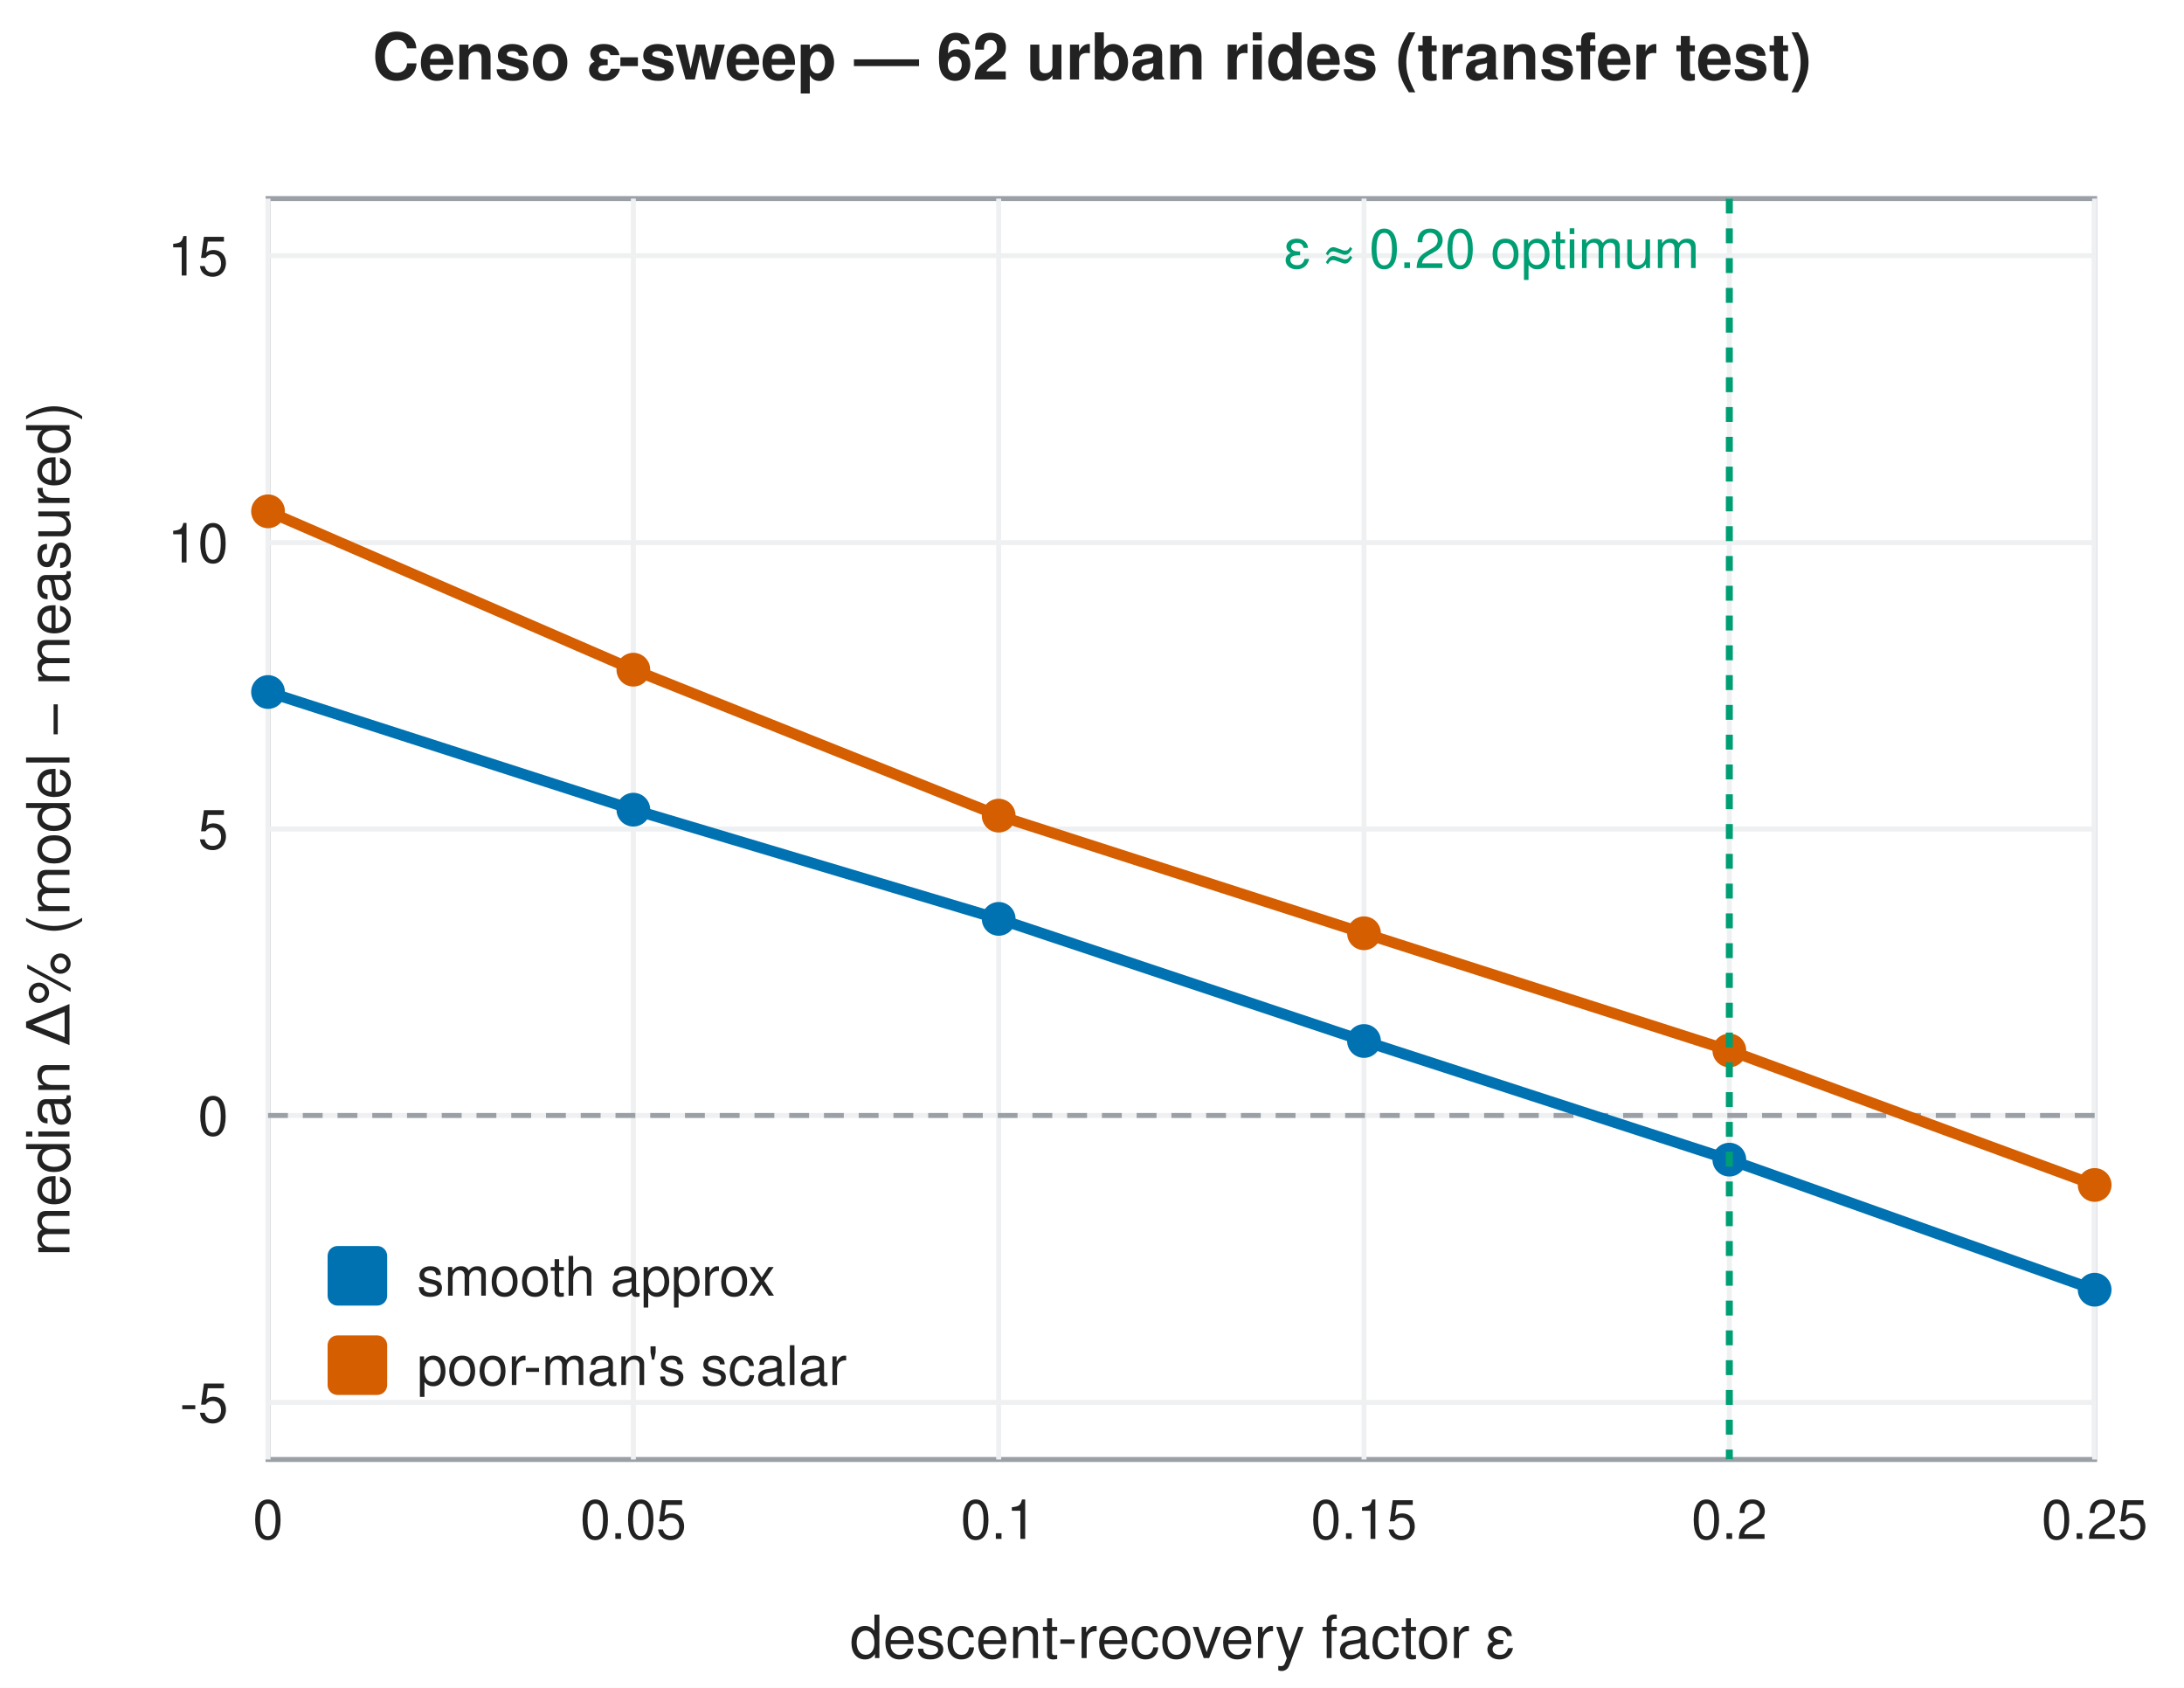
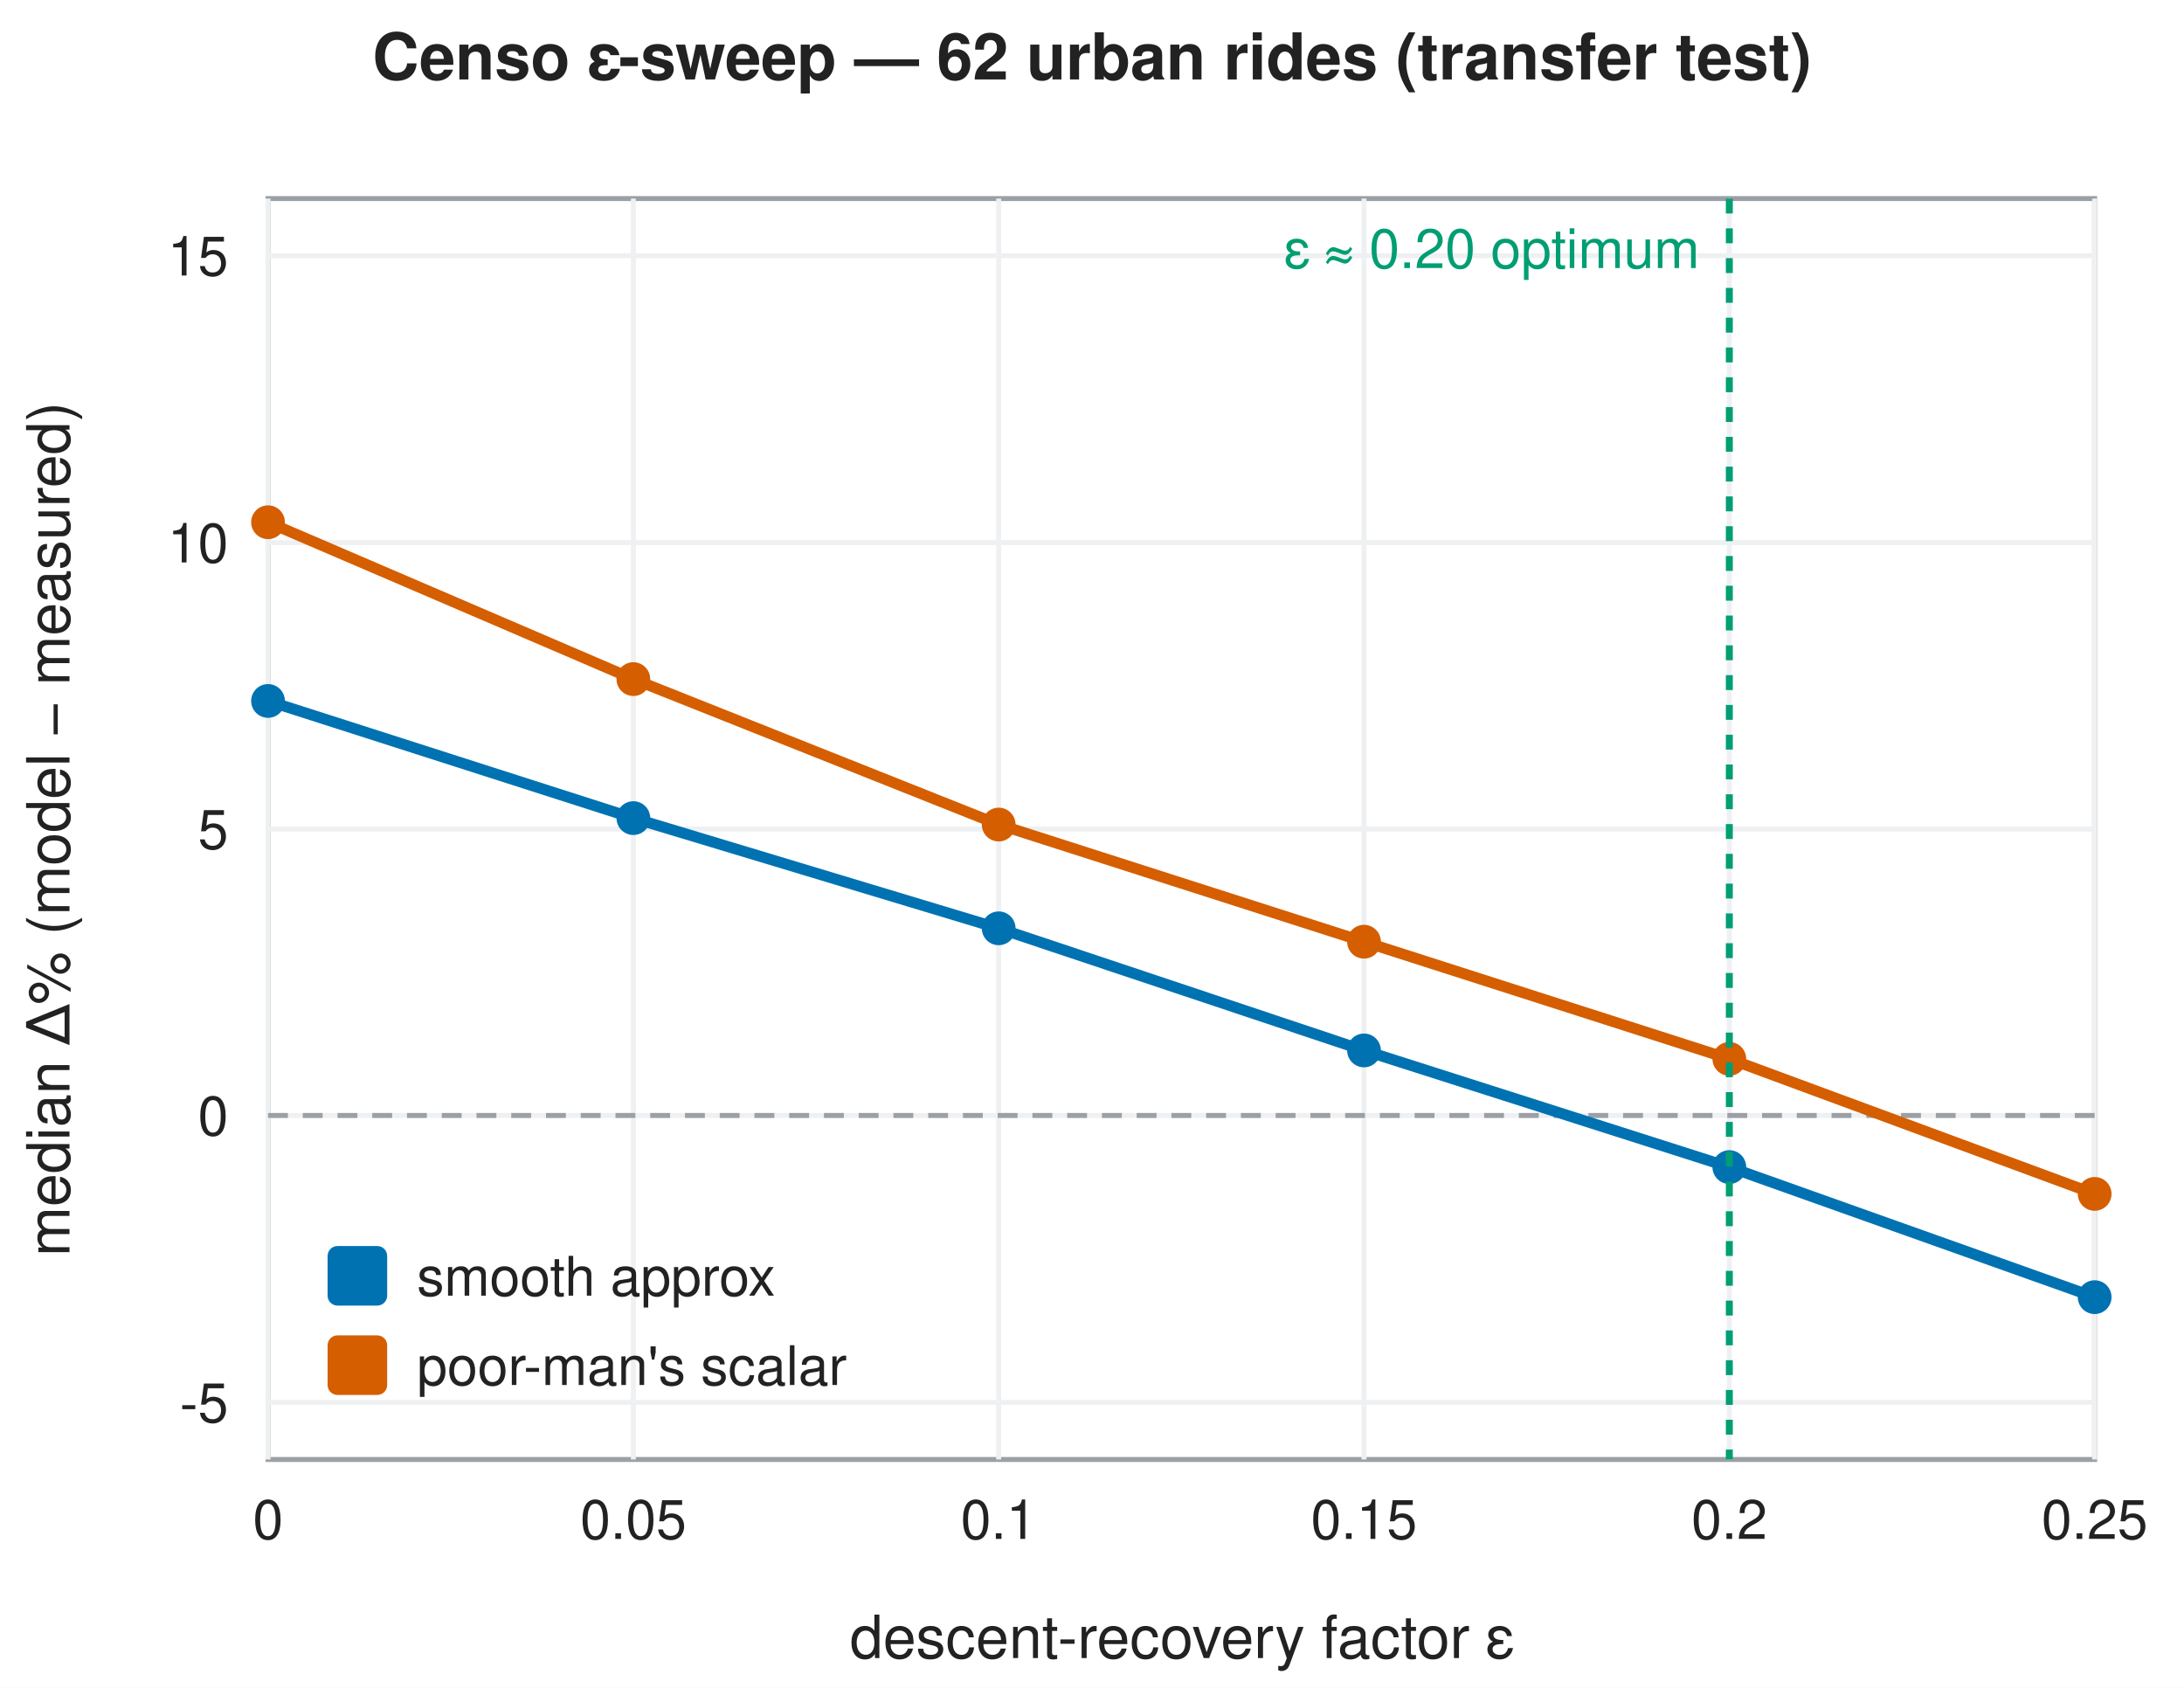
<svg xmlns="http://www.w3.org/2000/svg" viewBox="0 0 440 340" width="440" height="340" font-size="12">
  <rect width="440" height="340" fill="#fff" />
  <rect x="54" y="40" width="368" height="254" fill="#fff" stroke="#9aa0a6" stroke-width="1" />
  <text x="220" y="16" text-anchor="middle" font-family="-apple-system,Segoe UI,Helvetica,Arial,sans-serif" font-size="13" font-weight="600" fill="#222222">Censo ε-sweep — 62 urban rides (transfer test)</text>
  <line x1="54.0" y1="40" x2="54.0" y2="294" stroke="#eef0f2" stroke-width="1" />
  <text x="54.0" y="310" text-anchor="middle" font-family="-apple-system,Segoe UI,Helvetica,Arial,sans-serif" font-size="11" fill="#222222">0</text>
  <line x1="127.6" y1="40" x2="127.6" y2="294" stroke="#eef0f2" stroke-width="1" />
  <text x="127.6" y="310" text-anchor="middle" font-family="-apple-system,Segoe UI,Helvetica,Arial,sans-serif" font-size="11" fill="#222222">0.05</text>
  <line x1="201.2" y1="40" x2="201.2" y2="294" stroke="#eef0f2" stroke-width="1" />
  <text x="201.2" y="310" text-anchor="middle" font-family="-apple-system,Segoe UI,Helvetica,Arial,sans-serif" font-size="11" fill="#222222">0.1</text>
  <line x1="274.8" y1="40" x2="274.8" y2="294" stroke="#eef0f2" stroke-width="1" />
  <text x="274.8" y="310" text-anchor="middle" font-family="-apple-system,Segoe UI,Helvetica,Arial,sans-serif" font-size="11" fill="#222222">0.15</text>
  <line x1="348.4" y1="40" x2="348.4" y2="294" stroke="#eef0f2" stroke-width="1" />
  <text x="348.4" y="310" text-anchor="middle" font-family="-apple-system,Segoe UI,Helvetica,Arial,sans-serif" font-size="11" fill="#222222">0.2</text>
  <line x1="422.0" y1="40" x2="422.0" y2="294" stroke="#eef0f2" stroke-width="1" />
  <text x="422.0" y="310" text-anchor="middle" font-family="-apple-system,Segoe UI,Helvetica,Arial,sans-serif" font-size="11" fill="#222222">0.25</text>
  <line x1="54" y1="282.5" x2="422" y2="282.5" stroke="#eef0f2" stroke-width="1" />
  <text x="46" y="286.5" text-anchor="end" font-family="-apple-system,Segoe UI,Helvetica,Arial,sans-serif" font-size="11" fill="#222222">-5</text>
  <line x1="54" y1="224.7" x2="422" y2="224.7" stroke="#eef0f2" stroke-width="1" />
  <text x="46" y="228.7" text-anchor="end" font-family="-apple-system,Segoe UI,Helvetica,Arial,sans-serif" font-size="11" fill="#222222">0</text>
  <line x1="54" y1="167.0" x2="422" y2="167.0" stroke="#eef0f2" stroke-width="1" />
  <text x="46" y="171.0" text-anchor="end" font-family="-apple-system,Segoe UI,Helvetica,Arial,sans-serif" font-size="11" fill="#222222">5</text>
  <line x1="54" y1="109.3" x2="422" y2="109.3" stroke="#eef0f2" stroke-width="1" />
  <text x="46" y="113.3" text-anchor="end" font-family="-apple-system,Segoe UI,Helvetica,Arial,sans-serif" font-size="11" fill="#222222">10</text>
  <line x1="54" y1="51.5" x2="422" y2="51.5" stroke="#eef0f2" stroke-width="1" />
  <text x="46" y="55.5" text-anchor="end" font-family="-apple-system,Segoe UI,Helvetica,Arial,sans-serif" font-size="11" fill="#222222">15</text>
  <text x="238" y="334" text-anchor="middle" font-family="-apple-system,Segoe UI,Helvetica,Arial,sans-serif" font-size="12" fill="#222222">descent-recovery factor ε</text>
  <text x="14" y="167" text-anchor="middle" font-family="-apple-system,Segoe UI,Helvetica,Arial,sans-serif" font-size="12" fill="#222222" transform="rotate(-90 14 167)">median Δ%  (model − measured)</text>
  <path d="M54.0,224.7 L422.0,224.7" fill="none" stroke="#9aa0a6" stroke-width="1.0" stroke-dasharray="4 3" />
-   <path d="M54.0,139.4 L127.6,163.1 L201.2,185.1 L274.8,209.7 L348.4,233.6 L422.0,259.8" fill="none" stroke="#0072B2" stroke-width="2.2" class="s0" />
-   <path d="M54.0,103.0 L127.6,134.9 L201.2,164.3 L274.8,188.0 L348.4,211.6 L422.0,238.7" fill="none" stroke="#D55E00" stroke-width="2.2" class="s1" />
-   <circle cx="54.0" cy="139.4" r="3.4" fill="#0072B2" fill-opacity="1.0" stroke="none" stroke-width="0.8" data-tip="smooth · ε = 0.00: median Δ% +7.4" class="s0" />
-   <circle cx="127.6" cy="163.1" r="3.4" fill="#0072B2" fill-opacity="1.0" stroke="none" stroke-width="0.8" data-tip="smooth · ε = 0.05: median Δ% +5.3" class="s0" />
-   <circle cx="201.2" cy="185.1" r="3.4" fill="#0072B2" fill-opacity="1.0" stroke="none" stroke-width="0.8" data-tip="smooth · ε = 0.10: median Δ% +3.4" class="s0" />
-   <circle cx="274.8" cy="209.7" r="3.4" fill="#0072B2" fill-opacity="1.0" stroke="none" stroke-width="0.8" data-tip="smooth · ε = 0.15: median Δ% +1.3" class="s0" />
-   <circle cx="348.4" cy="233.6" r="3.4" fill="#0072B2" fill-opacity="1.0" stroke="none" stroke-width="0.8" data-tip="smooth · ε = 0.20: median Δ% -0.8" class="s0" />
-   <circle cx="422.0" cy="259.8" r="3.4" fill="#0072B2" fill-opacity="1.0" stroke="none" stroke-width="0.8" data-tip="smooth · ε = 0.25: median Δ% -3.0" class="s0" />
-   <circle cx="54.0" cy="103.0" r="3.4" fill="#D55E00" fill-opacity="1.0" stroke="none" stroke-width="0.8" data-tip="poor-man's · ε = 0.00: median Δ% +10.5" class="s1" />
-   <circle cx="127.6" cy="134.9" r="3.4" fill="#D55E00" fill-opacity="1.0" stroke="none" stroke-width="0.8" data-tip="poor-man's · ε = 0.05: median Δ% +7.8" class="s1" />
-   <circle cx="201.2" cy="164.3" r="3.4" fill="#D55E00" fill-opacity="1.0" stroke="none" stroke-width="0.8" data-tip="poor-man's · ε = 0.10: median Δ% +5.2" class="s1" />
-   <circle cx="274.8" cy="188.0" r="3.4" fill="#D55E00" fill-opacity="1.0" stroke="none" stroke-width="0.8" data-tip="poor-man's · ε = 0.15: median Δ% +3.2" class="s1" />
-   <circle cx="348.4" cy="211.6" r="3.4" fill="#D55E00" fill-opacity="1.0" stroke="none" stroke-width="0.8" data-tip="poor-man's · ε = 0.20: median Δ% +1.1" class="s1" />
-   <circle cx="422.0" cy="238.7" r="3.4" fill="#D55E00" fill-opacity="1.0" stroke="none" stroke-width="0.8" data-tip="poor-man's · ε = 0.25: median Δ% -1.2" class="s1" />
+   <path d="M54.0,141.2 L127.6,164.8 L201.2,187.0 L274.8,211.6 L348.4,235.1 L422.0,261.3" fill="none" stroke="#0072B2" stroke-width="2.2" class="s0" />
+   <path d="M54.0,105.2 L127.6,136.8 L201.2,166.1 L274.8,189.7 L348.4,213.3 L422.0,240.5" fill="none" stroke="#D55E00" stroke-width="2.2" class="s1" />
+   <circle cx="54.0" cy="141.2" r="3.4" fill="#0072B2" fill-opacity="1.0" stroke="none" stroke-width="0.8" data-tip="smooth · ε = 0.00: median Δ% +7.2" class="s0" />
+   <circle cx="127.6" cy="164.8" r="3.4" fill="#0072B2" fill-opacity="1.0" stroke="none" stroke-width="0.8" data-tip="smooth · ε = 0.05: median Δ% +5.2" class="s0" />
+   <circle cx="201.2" cy="187.0" r="3.4" fill="#0072B2" fill-opacity="1.0" stroke="none" stroke-width="0.8" data-tip="smooth · ε = 0.10: median Δ% +3.3" class="s0" />
+   <circle cx="274.8" cy="211.6" r="3.4" fill="#0072B2" fill-opacity="1.0" stroke="none" stroke-width="0.8" data-tip="smooth · ε = 0.15: median Δ% +1.1" class="s0" />
+   <circle cx="348.4" cy="235.1" r="3.4" fill="#0072B2" fill-opacity="1.0" stroke="none" stroke-width="0.8" data-tip="smooth · ε = 0.20: median Δ% -0.9" class="s0" />
+   <circle cx="422.0" cy="261.3" r="3.4" fill="#0072B2" fill-opacity="1.0" stroke="none" stroke-width="0.8" data-tip="smooth · ε = 0.25: median Δ% -3.2" class="s0" />
+   <circle cx="54.0" cy="105.2" r="3.4" fill="#D55E00" fill-opacity="1.0" stroke="none" stroke-width="0.8" data-tip="poor-man's · ε = 0.00: median Δ% +10.4" class="s1" />
+   <circle cx="127.6" cy="136.8" r="3.4" fill="#D55E00" fill-opacity="1.0" stroke="none" stroke-width="0.8" data-tip="poor-man's · ε = 0.05: median Δ% +7.6" class="s1" />
+   <circle cx="201.2" cy="166.1" r="3.4" fill="#D55E00" fill-opacity="1.0" stroke="none" stroke-width="0.8" data-tip="poor-man's · ε = 0.10: median Δ% +5.1" class="s1" />
+   <circle cx="274.8" cy="189.7" r="3.4" fill="#D55E00" fill-opacity="1.0" stroke="none" stroke-width="0.8" data-tip="poor-man's · ε = 0.15: median Δ% +3.0" class="s1" />
+   <circle cx="348.4" cy="213.3" r="3.4" fill="#D55E00" fill-opacity="1.0" stroke="none" stroke-width="0.8" data-tip="poor-man's · ε = 0.20: median Δ% +1.0" class="s1" />
+   <circle cx="422.0" cy="240.5" r="3.4" fill="#D55E00" fill-opacity="1.0" stroke="none" stroke-width="0.8" data-tip="poor-man's · ε = 0.25: median Δ% -1.4" class="s1" />
  <line x1="348.4" y1="40.0" x2="348.4" y2="294.0" stroke="#009E73" stroke-width="1.4" stroke-dasharray="3 3" />
  <text x="342.4" y="54" text-anchor="end" font-family="-apple-system,Segoe UI,Helvetica,Arial,sans-serif" font-size="11" fill="#009E73">ε ≈ 0.20 optimum</text>
  <g class="lg" data-series="s0">
    <rect x="66" y="251" width="12" height="12" rx="2" fill="#0072B2" />
    <text x="84" y="261" font-family="-apple-system,Segoe UI,Helvetica,Arial,sans-serif" font-size="11" fill="#222222">smooth approx</text>
  </g>
  <g class="lg" data-series="s1">
    <rect x="66" y="269" width="12" height="12" rx="2" fill="#D55E00" />
    <text x="84" y="279" font-family="-apple-system,Segoe UI,Helvetica,Arial,sans-serif" font-size="11" fill="#222222">poor-man's scalar</text>
  </g>
</svg>
